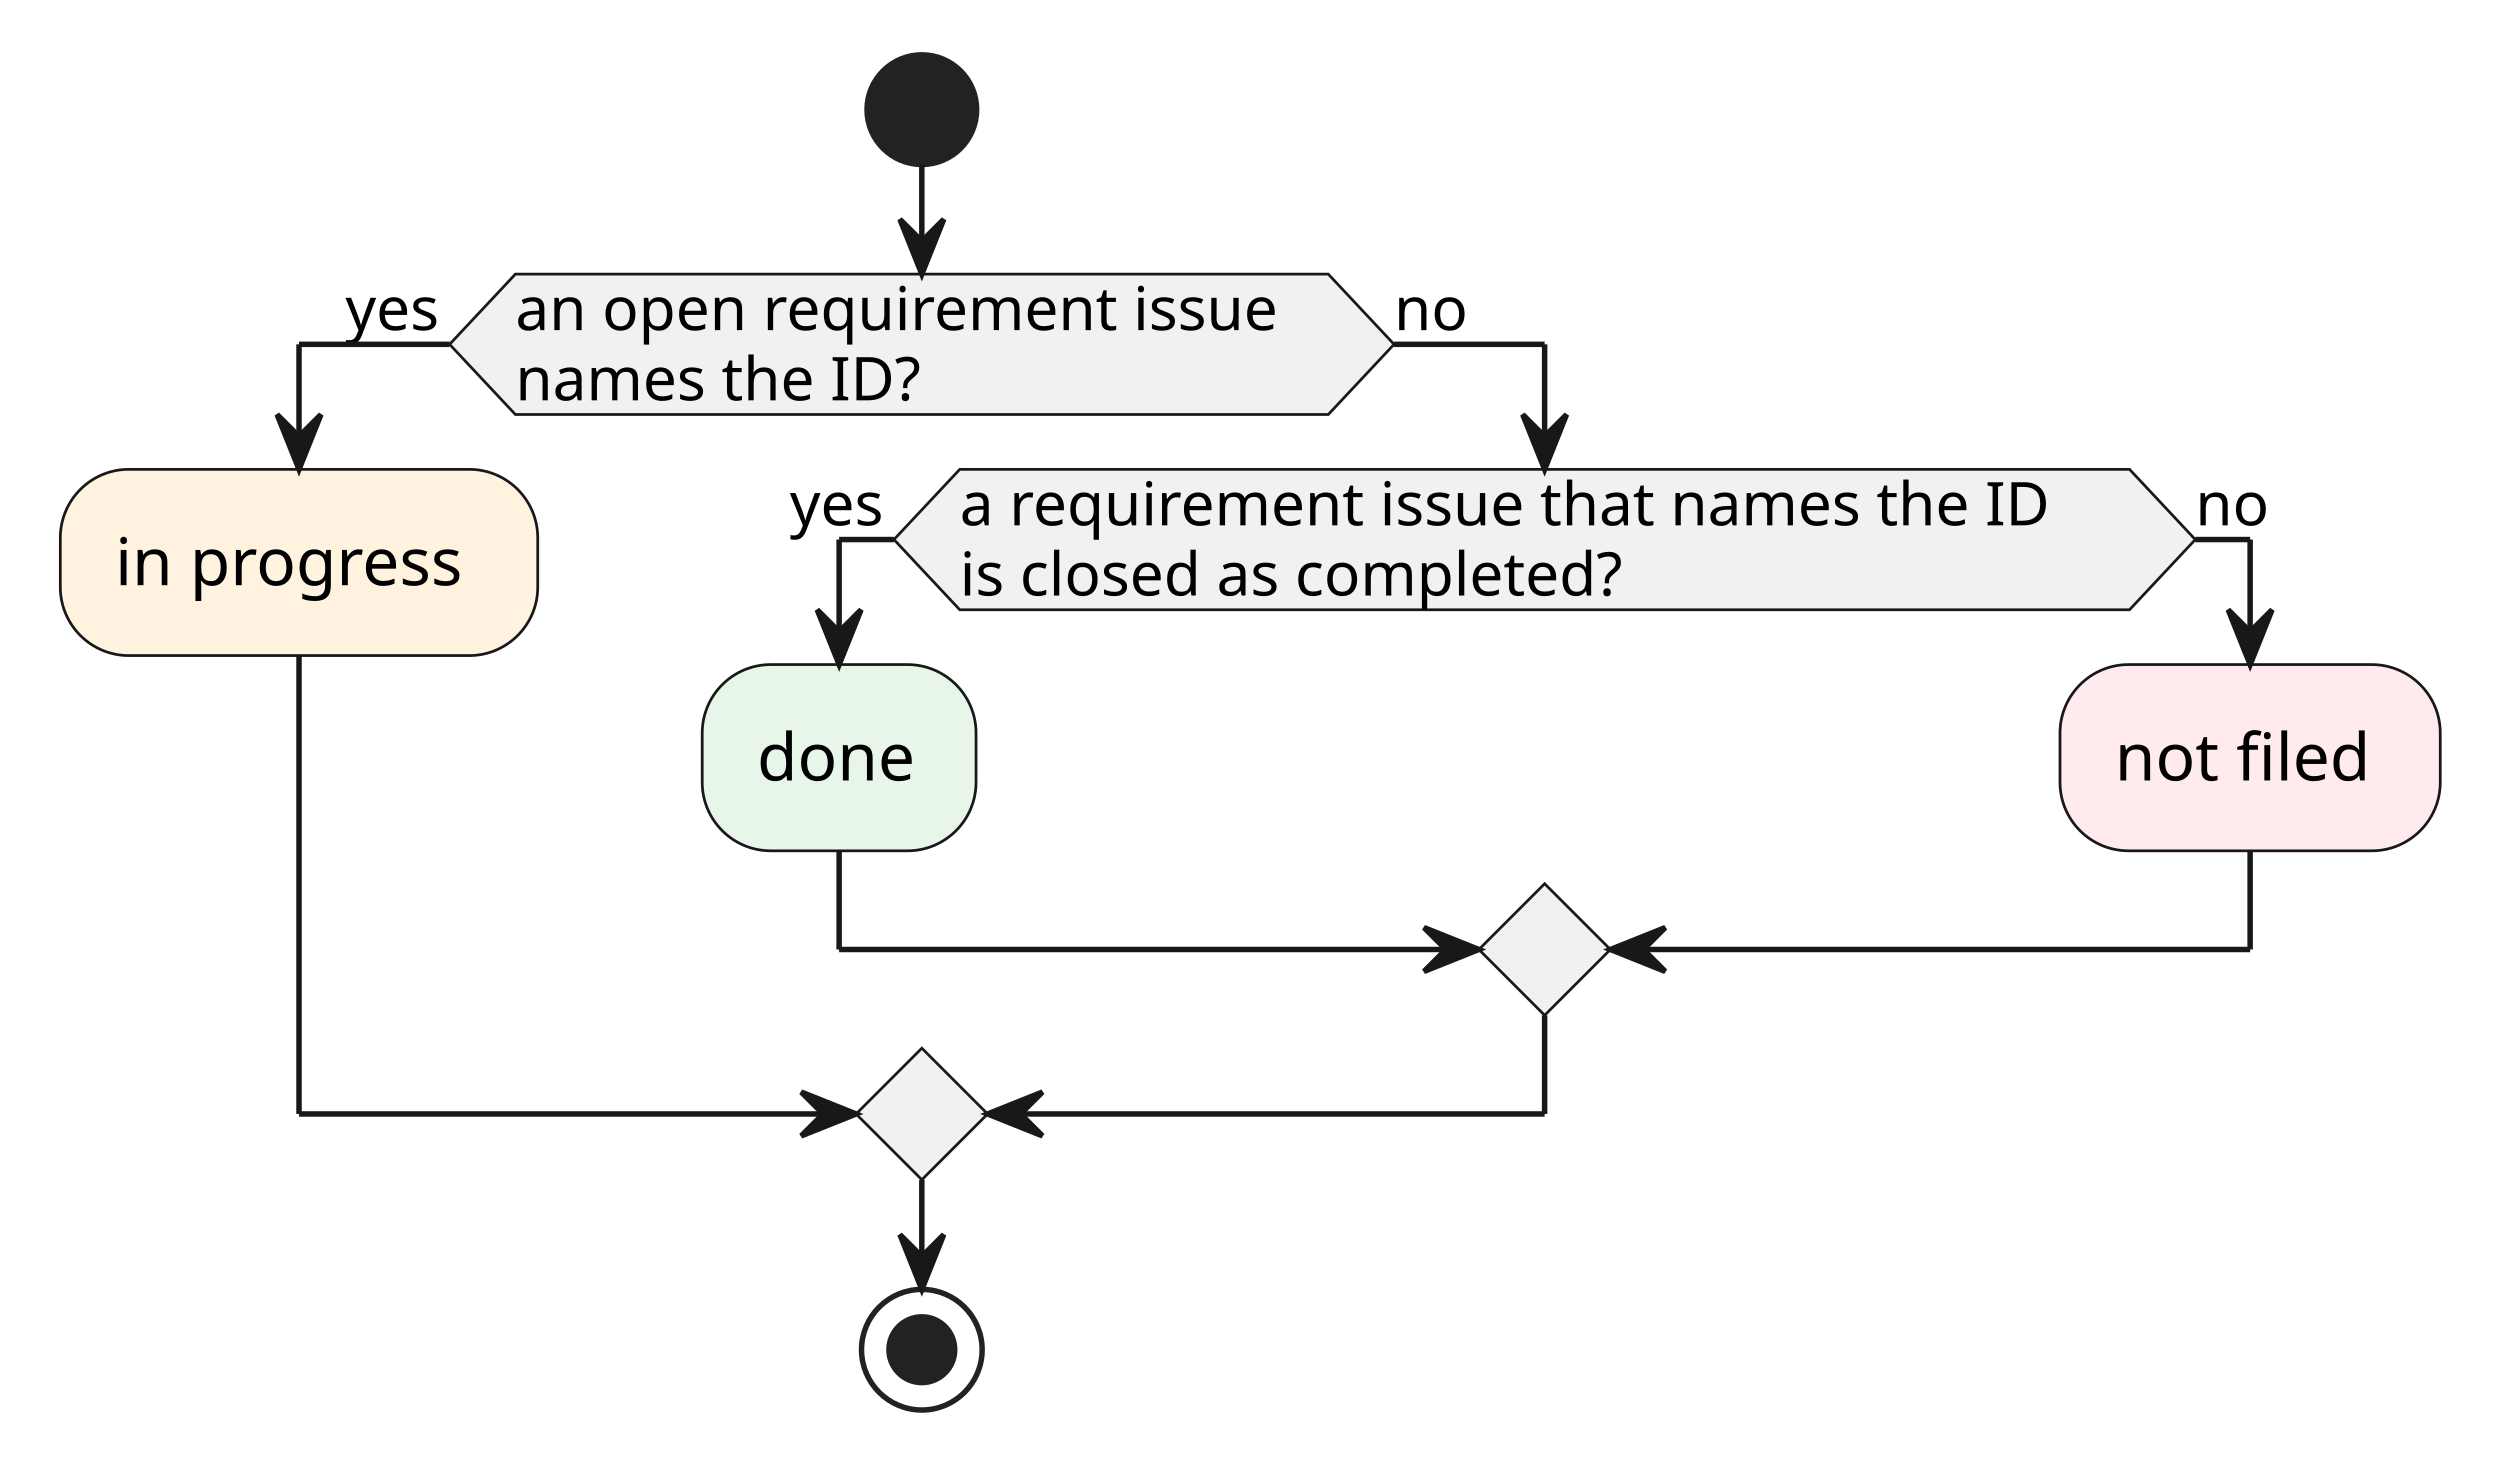
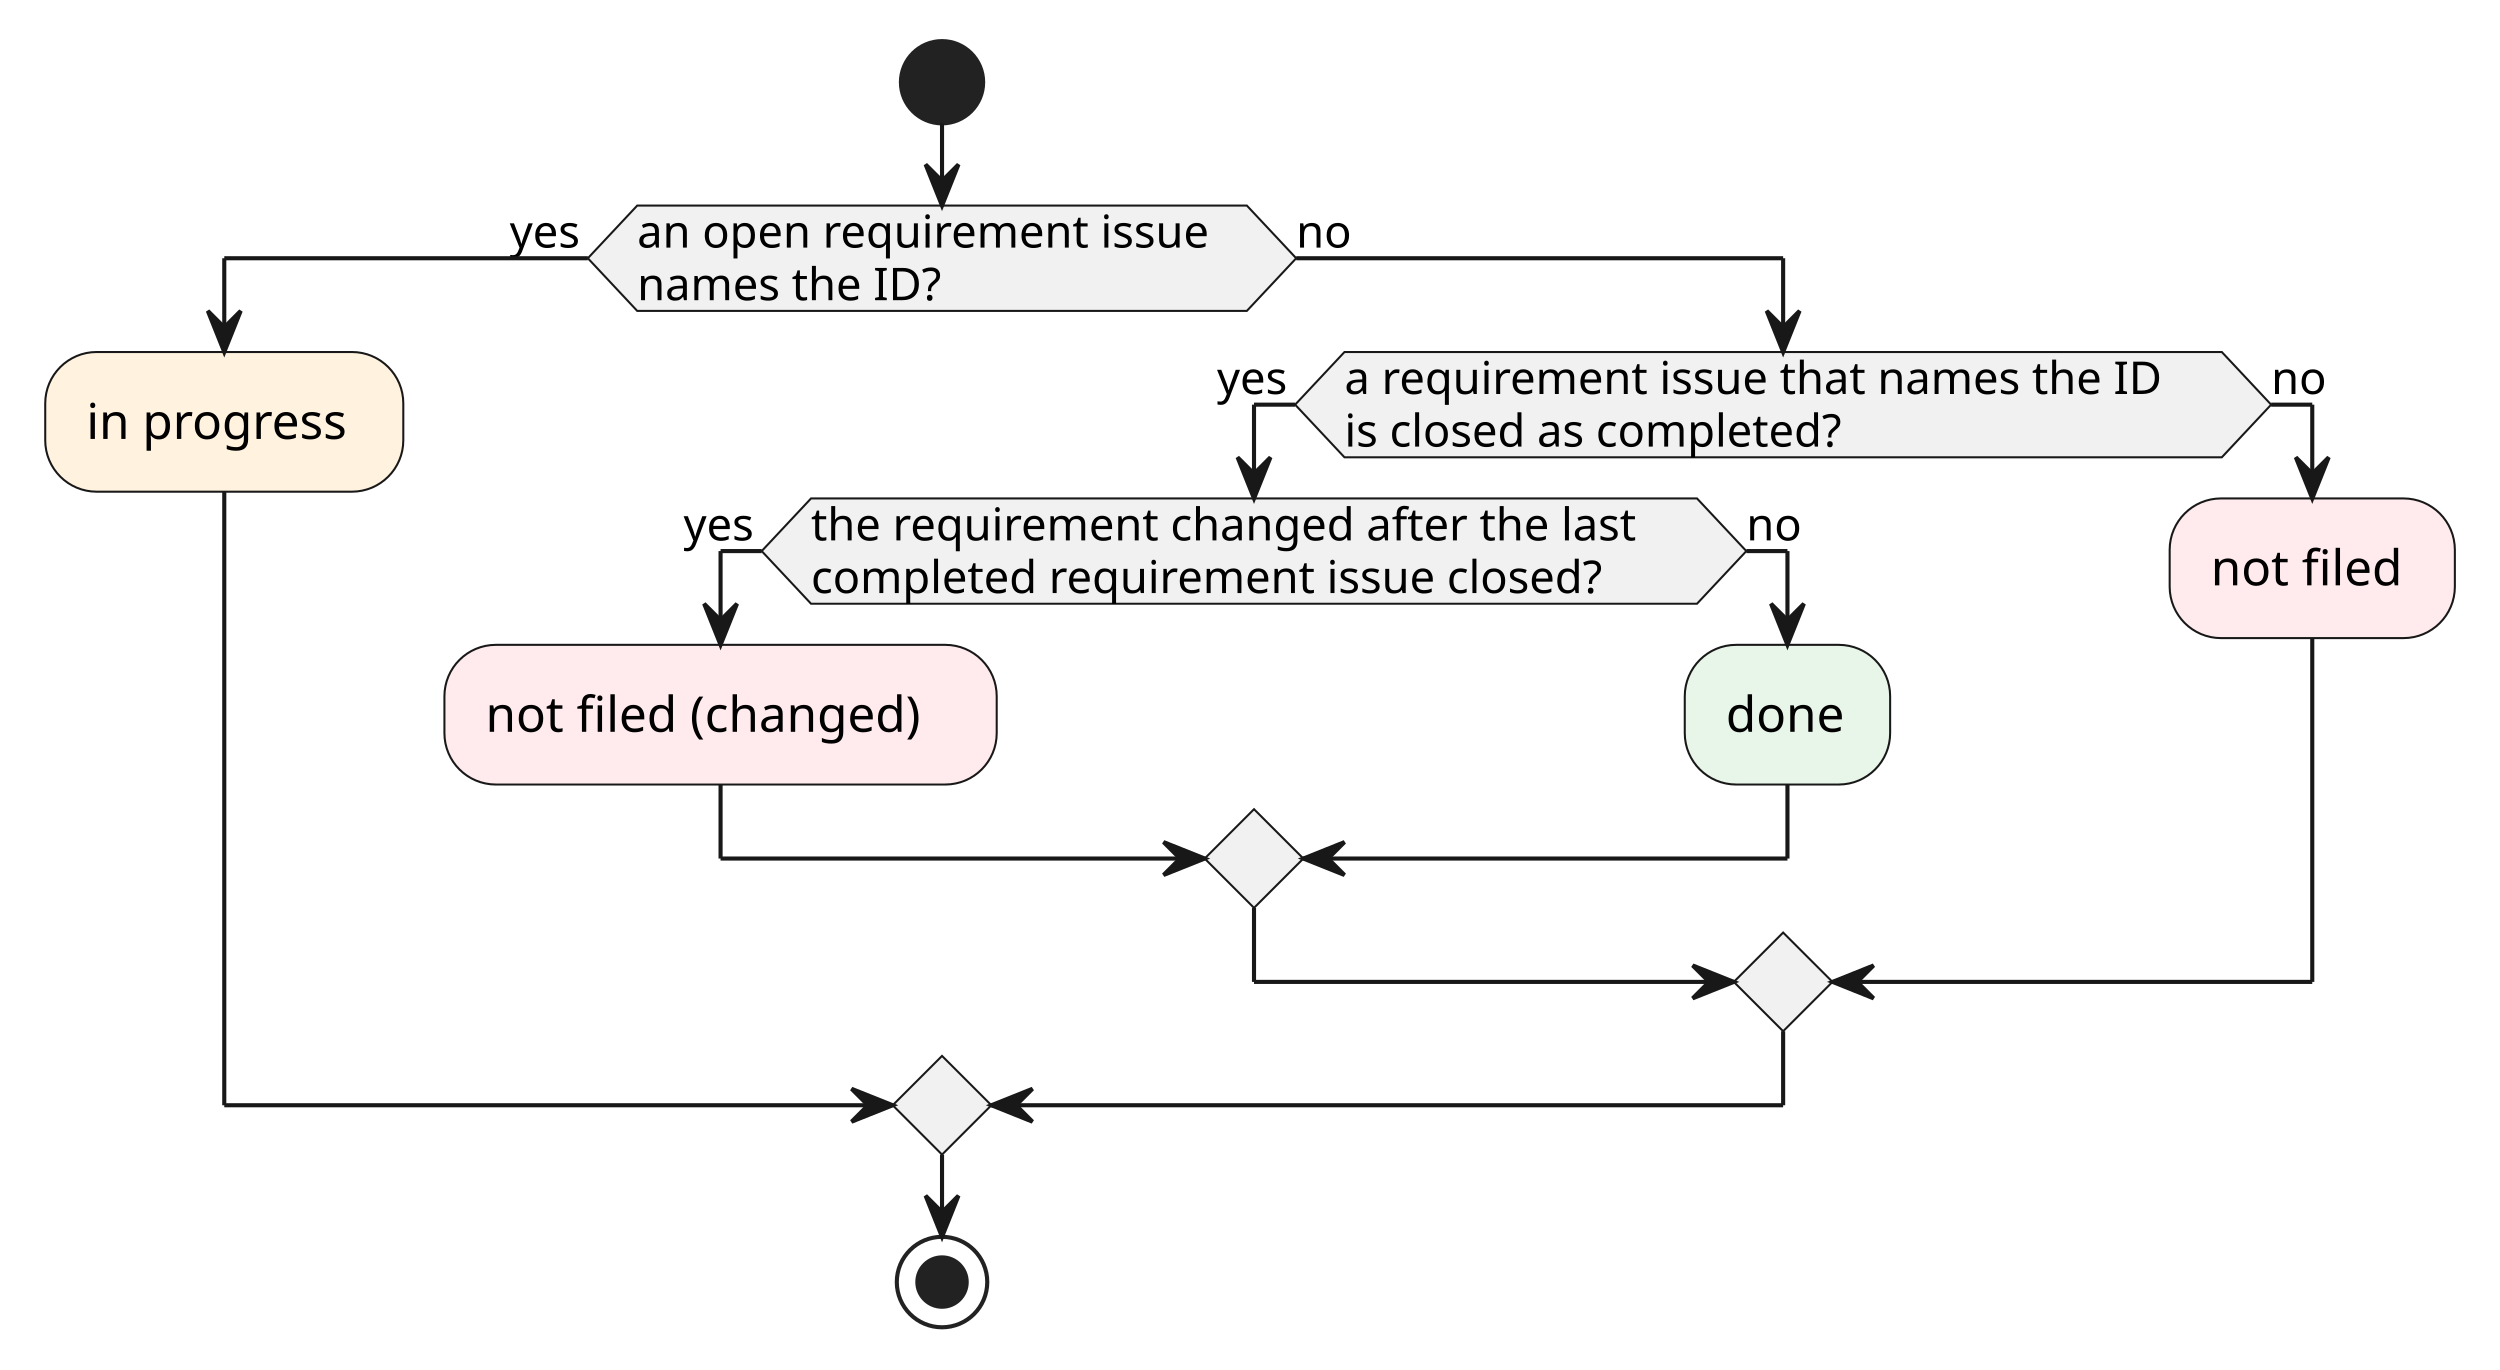
- <svg xmlns="http://www.w3.org/2000/svg" contentStyleType="text/css" data-diagram-type="ACTIVITY" height="268px" preserveAspectRatio="none" style="width:456px;height:268px;background:#FFFFFF;" version="1.1" viewBox="0 0 456 268" width="456px" zoomAndPan="magnify">
+ <svg xmlns="http://www.w3.org/2000/svg" contentStyleType="text/css" data-diagram-type="ACTIVITY" height="333px" preserveAspectRatio="none" style="width:608px;height:333px;background:#FFFFFF;" version="1.1" viewBox="0 0 608 333" width="608px" zoomAndPan="magnify">
  <defs />
  <g>
-     <ellipse cx="168.142" cy="20" fill="#222222" rx="10" ry="10" style="stroke:#222222;stroke-width:1;" />
-     <polygon fill="#F1F1F1" points="94.007,50,242.276,50,254.276,62.805,242.276,75.609,94.007,75.609,82.007,62.805,94.007,50" style="stroke:#181818;stroke-width:0.5;" />
-     <text fill="#000000" font-family="sans-serif" font-size="11" lengthAdjust="spacing" textLength="148.269" x="94.007" y="60.21">an open requirement issue</text>
-     <text fill="#000000" font-family="sans-serif" font-size="11" lengthAdjust="spacing" textLength="79.524" x="94.007" y="73.015">names the ID?</text>
-     <text fill="#000000" font-family="sans-serif" font-size="11" lengthAdjust="spacing" textLength="19.008" x="62.999" y="60.21">yes</text>
-     <text fill="#000000" font-family="sans-serif" font-size="11" lengthAdjust="spacing" textLength="13.702" x="254.276" y="60.21">no</text>
+     <ellipse cx="229.101" cy="20" fill="#222222" rx="10" ry="10" style="stroke:#222222;stroke-width:1;" />
+     <polygon fill="#F1F1F1" points="154.966,50,303.235,50,315.235,62.805,303.235,75.609,154.966,75.609,142.966,62.805,154.966,50" style="stroke:#181818;stroke-width:0.5;" />
+     <text fill="#000000" font-family="sans-serif" font-size="11" lengthAdjust="spacing" textLength="148.269" x="154.966" y="60.21">an open requirement issue</text>
+     <text fill="#000000" font-family="sans-serif" font-size="11" lengthAdjust="spacing" textLength="79.524" x="154.966" y="73.015">names the ID?</text>
+     <text fill="#000000" font-family="sans-serif" font-size="11" lengthAdjust="spacing" textLength="19.008" x="123.958" y="60.21">yes</text>
+     <text fill="#000000" font-family="sans-serif" font-size="11" lengthAdjust="spacing" textLength="13.702" x="315.235" y="60.21">no</text>
    <rect fill="#FFF3E0" height="33.969" rx="12.5" ry="12.5" style="stroke:#181818;stroke-width:0.5;" width="87.084" x="11" y="85.609" />
    <text fill="#000000" font-family="sans-serif" font-size="12" lengthAdjust="spacing" textLength="67.084" x="21" y="106.748">in progress</text>
-     <polygon fill="#F1F1F1" points="175.058,85.609,388.424,85.609,400.424,98.414,388.424,111.219,175.058,111.219,163.058,98.414,175.058,85.609" style="stroke:#181818;stroke-width:0.5;" />
-     <text fill="#000000" font-family="sans-serif" font-size="11" lengthAdjust="spacing" textLength="213.367" x="175.058" y="95.82">a requirement issue that names the ID</text>
-     <text fill="#000000" font-family="sans-serif" font-size="11" lengthAdjust="spacing" textLength="131.264" x="175.058" y="108.624">is closed as completed?</text>
-     <text fill="#000000" font-family="sans-serif" font-size="11" lengthAdjust="spacing" textLength="19.008" x="144.049" y="95.82">yes</text>
-     <text fill="#000000" font-family="sans-serif" font-size="11" lengthAdjust="spacing" textLength="13.702" x="400.424" y="95.82">no</text>
-     <rect fill="#E8F5E9" height="33.969" rx="12.5" ry="12.5" style="stroke:#181818;stroke-width:0.5;" width="49.947" x="128.084" y="121.219" />
-     <text fill="#000000" font-family="sans-serif" font-size="12" lengthAdjust="spacing" textLength="29.947" x="138.084" y="142.357">done</text>
-     <rect fill="#FFEBEE" height="33.969" rx="12.5" ry="12.5" style="stroke:#181818;stroke-width:0.5;" width="69.359" x="375.745" y="121.219" />
-     <text fill="#000000" font-family="sans-serif" font-size="12" lengthAdjust="spacing" textLength="49.359" x="385.745" y="142.357">not filed</text>
-     <polygon fill="#F1F1F1" points="281.741,161.188,293.741,173.188,281.741,185.188,269.741,173.188,281.741,161.188" style="stroke:#181818;stroke-width:0.5;" />
-     <polygon fill="#F1F1F1" points="168.142,191.188,180.142,203.188,168.142,215.188,156.142,203.188,168.142,191.188" style="stroke:#181818;stroke-width:0.5;" />
-     <ellipse cx="168.142" cy="246.188" fill="none" rx="11" ry="11" style="stroke:#222222;stroke-width:1;" />
-     <ellipse cx="168.142" cy="246.188" fill="#222222" rx="6" ry="6" style="stroke:#222222;stroke-width:1;" />
-     <line style="stroke:#181818;stroke-width:1;" x1="163.058" x2="153.058" y1="98.414" y2="98.414" />
-     <line style="stroke:#181818;stroke-width:1;" x1="153.058" x2="153.058" y1="98.414" y2="121.219" />
-     <polygon fill="#181818" points="149.058,111.219,153.058,121.219,157.058,111.219,153.058,115.219" style="stroke:#181818;stroke-width:1;" />
-     <line style="stroke:#181818;stroke-width:1;" x1="400.424" x2="410.424" y1="98.414" y2="98.414" />
-     <line style="stroke:#181818;stroke-width:1;" x1="410.424" x2="410.424" y1="98.414" y2="121.219" />
-     <polygon fill="#181818" points="406.424,111.219,410.424,121.219,414.424,111.219,410.424,115.219" style="stroke:#181818;stroke-width:1;" />
-     <line style="stroke:#181818;stroke-width:1;" x1="153.058" x2="153.058" y1="155.188" y2="173.188" />
-     <line style="stroke:#181818;stroke-width:1;" x1="153.058" x2="269.741" y1="173.188" y2="173.188" />
-     <polygon fill="#181818" points="259.741,169.188,269.741,173.188,259.741,177.188,263.741,173.188" style="stroke:#181818;stroke-width:1;" />
-     <line style="stroke:#181818;stroke-width:1;" x1="410.424" x2="410.424" y1="155.188" y2="173.188" />
-     <line style="stroke:#181818;stroke-width:1;" x1="410.424" x2="293.741" y1="173.188" y2="173.188" />
-     <polygon fill="#181818" points="303.741,169.188,293.741,173.188,303.741,177.188,299.741,173.188" style="stroke:#181818;stroke-width:1;" />
-     <line style="stroke:#181818;stroke-width:1;" x1="82.007" x2="54.542" y1="62.805" y2="62.805" />
+     <polygon fill="#F1F1F1" points="326.976,85.609,540.342,85.609,552.342,98.414,540.342,111.219,326.976,111.219,314.976,98.414,326.976,85.609" style="stroke:#181818;stroke-width:0.5;" />
+     <text fill="#000000" font-family="sans-serif" font-size="11" lengthAdjust="spacing" textLength="213.367" x="326.976" y="95.82">a requirement issue that names the ID</text>
+     <text fill="#000000" font-family="sans-serif" font-size="11" lengthAdjust="spacing" textLength="131.264" x="326.976" y="108.624">is closed as completed?</text>
+     <text fill="#000000" font-family="sans-serif" font-size="11" lengthAdjust="spacing" textLength="19.008" x="295.967" y="95.82">yes</text>
+     <text fill="#000000" font-family="sans-serif" font-size="11" lengthAdjust="spacing" textLength="13.702" x="552.342" y="95.82">no</text>
+     <polygon fill="#F1F1F1" points="197.242,121.219,412.709,121.219,424.709,134.023,412.709,146.828,197.242,146.828,185.242,134.023,197.242,121.219" style="stroke:#181818;stroke-width:0.5;" />
+     <text fill="#000000" font-family="sans-serif" font-size="11" lengthAdjust="spacing" textLength="215.467" x="197.242" y="131.429">the requirement changed after the last</text>
+     <text fill="#000000" font-family="sans-serif" font-size="11" lengthAdjust="spacing" textLength="206.621" x="197.242" y="144.234">completed requirement issue closed?</text>
+     <text fill="#000000" font-family="sans-serif" font-size="11" lengthAdjust="spacing" textLength="19.008" x="166.234" y="131.429">yes</text>
+     <text fill="#000000" font-family="sans-serif" font-size="11" lengthAdjust="spacing" textLength="13.702" x="424.709" y="131.429">no</text>
+     <rect fill="#FFEBEE" height="33.969" rx="12.5" ry="12.5" style="stroke:#181818;stroke-width:0.5;" width="134.316" x="108.084" y="156.828" />
+     <text fill="#000000" font-family="sans-serif" font-size="12" lengthAdjust="spacing" textLength="114.316" x="118.084" y="177.967">not filed (changed)</text>
+     <rect fill="#E8F5E9" height="33.969" rx="12.5" ry="12.5" style="stroke:#181818;stroke-width:0.5;" width="49.947" x="409.735" y="156.828" />
+     <text fill="#000000" font-family="sans-serif" font-size="12" lengthAdjust="spacing" textLength="29.947" x="419.735" y="177.967">done</text>
+     <polygon fill="#F1F1F1" points="304.976,196.797,316.976,208.797,304.976,220.797,292.976,208.797,304.976,196.797" style="stroke:#181818;stroke-width:0.5;" />
+     <rect fill="#FFEBEE" height="33.969" rx="12.5" ry="12.5" style="stroke:#181818;stroke-width:0.5;" width="69.359" x="527.663" y="121.219" />
+     <text fill="#000000" font-family="sans-serif" font-size="12" lengthAdjust="spacing" textLength="49.359" x="537.663" y="142.357">not filed</text>
+     <polygon fill="#F1F1F1" points="433.659,226.797,445.659,238.797,433.659,250.797,421.659,238.797,433.659,226.797" style="stroke:#181818;stroke-width:0.5;" />
+     <polygon fill="#F1F1F1" points="229.101,256.797,241.101,268.797,229.101,280.797,217.101,268.797,229.101,256.797" style="stroke:#181818;stroke-width:0.5;" />
+     <ellipse cx="229.101" cy="311.797" fill="none" rx="11" ry="11" style="stroke:#222222;stroke-width:1;" />
+     <ellipse cx="229.101" cy="311.797" fill="#222222" rx="6" ry="6" style="stroke:#222222;stroke-width:1;" />
+     <line style="stroke:#181818;stroke-width:1;" x1="185.242" x2="175.242" y1="134.023" y2="134.023" />
+     <line style="stroke:#181818;stroke-width:1;" x1="175.242" x2="175.242" y1="134.023" y2="156.828" />
+     <polygon fill="#181818" points="171.242,146.828,175.242,156.828,179.242,146.828,175.242,150.828" style="stroke:#181818;stroke-width:1;" />
+     <line style="stroke:#181818;stroke-width:1;" x1="424.709" x2="434.709" y1="134.023" y2="134.023" />
+     <line style="stroke:#181818;stroke-width:1;" x1="434.709" x2="434.709" y1="134.023" y2="156.828" />
+     <polygon fill="#181818" points="430.709,146.828,434.709,156.828,438.709,146.828,434.709,150.828" style="stroke:#181818;stroke-width:1;" />
+     <line style="stroke:#181818;stroke-width:1;" x1="175.242" x2="175.242" y1="190.797" y2="208.797" />
+     <line style="stroke:#181818;stroke-width:1;" x1="175.242" x2="292.976" y1="208.797" y2="208.797" />
+     <polygon fill="#181818" points="282.976,204.797,292.976,208.797,282.976,212.797,286.976,208.797" style="stroke:#181818;stroke-width:1;" />
+     <line style="stroke:#181818;stroke-width:1;" x1="434.709" x2="434.709" y1="190.797" y2="208.797" />
+     <line style="stroke:#181818;stroke-width:1;" x1="434.709" x2="316.976" y1="208.797" y2="208.797" />
+     <polygon fill="#181818" points="326.976,204.797,316.976,208.797,326.976,212.797,322.976,208.797" style="stroke:#181818;stroke-width:1;" />
+     <line style="stroke:#181818;stroke-width:1;" x1="314.976" x2="304.976" y1="98.414" y2="98.414" />
+     <line style="stroke:#181818;stroke-width:1;" x1="304.976" x2="304.976" y1="98.414" y2="121.219" />
+     <polygon fill="#181818" points="300.976,111.219,304.976,121.219,308.976,111.219,304.976,115.219" style="stroke:#181818;stroke-width:1;" />
+     <line style="stroke:#181818;stroke-width:1;" x1="552.342" x2="562.342" y1="98.414" y2="98.414" />
+     <line style="stroke:#181818;stroke-width:1;" x1="562.342" x2="562.342" y1="98.414" y2="121.219" />
+     <polygon fill="#181818" points="558.342,111.219,562.342,121.219,566.342,111.219,562.342,115.219" style="stroke:#181818;stroke-width:1;" />
+     <line style="stroke:#181818;stroke-width:1;" x1="304.976" x2="304.976" y1="220.797" y2="238.797" />
+     <line style="stroke:#181818;stroke-width:1;" x1="304.976" x2="421.659" y1="238.797" y2="238.797" />
+     <polygon fill="#181818" points="411.659,234.797,421.659,238.797,411.659,242.797,415.659,238.797" style="stroke:#181818;stroke-width:1;" />
+     <line style="stroke:#181818;stroke-width:1;" x1="562.342" x2="562.342" y1="155.188" y2="238.797" />
+     <line style="stroke:#181818;stroke-width:1;" x1="562.342" x2="445.659" y1="238.797" y2="238.797" />
+     <polygon fill="#181818" points="455.659,234.797,445.659,238.797,455.659,242.797,451.659,238.797" style="stroke:#181818;stroke-width:1;" />
+     <line style="stroke:#181818;stroke-width:1;" x1="142.966" x2="54.542" y1="62.805" y2="62.805" />
    <line style="stroke:#181818;stroke-width:1;" x1="54.542" x2="54.542" y1="62.805" y2="85.609" />
    <polygon fill="#181818" points="50.542,75.609,54.542,85.609,58.542,75.609,54.542,79.609" style="stroke:#181818;stroke-width:1;" />
-     <line style="stroke:#181818;stroke-width:1;" x1="254.276" x2="281.741" y1="62.805" y2="62.805" />
-     <line style="stroke:#181818;stroke-width:1;" x1="281.741" x2="281.741" y1="62.805" y2="85.609" />
-     <polygon fill="#181818" points="277.741,75.609,281.741,85.609,285.741,75.609,281.741,79.609" style="stroke:#181818;stroke-width:1;" />
-     <line style="stroke:#181818;stroke-width:1;" x1="54.542" x2="54.542" y1="119.578" y2="203.188" />
-     <line style="stroke:#181818;stroke-width:1;" x1="54.542" x2="156.142" y1="203.188" y2="203.188" />
-     <polygon fill="#181818" points="146.142,199.188,156.142,203.188,146.142,207.188,150.142,203.188" style="stroke:#181818;stroke-width:1;" />
-     <line style="stroke:#181818;stroke-width:1;" x1="281.741" x2="281.741" y1="185.188" y2="203.188" />
-     <line style="stroke:#181818;stroke-width:1;" x1="281.741" x2="180.142" y1="203.188" y2="203.188" />
-     <polygon fill="#181818" points="190.142,199.188,180.142,203.188,190.142,207.188,186.142,203.188" style="stroke:#181818;stroke-width:1;" />
-     <line style="stroke:#181818;stroke-width:1;" x1="168.142" x2="168.142" y1="30" y2="50" />
-     <polygon fill="#181818" points="164.142,40,168.142,50,172.142,40,168.142,44" style="stroke:#181818;stroke-width:1;" />
-     <line style="stroke:#181818;stroke-width:1;" x1="168.142" x2="168.142" y1="215.188" y2="235.188" />
-     <polygon fill="#181818" points="164.142,225.188,168.142,235.188,172.142,225.188,168.142,229.188" style="stroke:#181818;stroke-width:1;" />
+     <line style="stroke:#181818;stroke-width:1;" x1="315.235" x2="433.659" y1="62.805" y2="62.805" />
+     <line style="stroke:#181818;stroke-width:1;" x1="433.659" x2="433.659" y1="62.805" y2="85.609" />
+     <polygon fill="#181818" points="429.659,75.609,433.659,85.609,437.659,75.609,433.659,79.609" style="stroke:#181818;stroke-width:1;" />
+     <line style="stroke:#181818;stroke-width:1;" x1="54.542" x2="54.542" y1="119.578" y2="268.797" />
+     <line style="stroke:#181818;stroke-width:1;" x1="54.542" x2="217.101" y1="268.797" y2="268.797" />
+     <polygon fill="#181818" points="207.101,264.797,217.101,268.797,207.101,272.797,211.101,268.797" style="stroke:#181818;stroke-width:1;" />
+     <line style="stroke:#181818;stroke-width:1;" x1="433.659" x2="433.659" y1="250.797" y2="268.797" />
+     <line style="stroke:#181818;stroke-width:1;" x1="433.659" x2="241.101" y1="268.797" y2="268.797" />
+     <polygon fill="#181818" points="251.101,264.797,241.101,268.797,251.101,272.797,247.101,268.797" style="stroke:#181818;stroke-width:1;" />
+     <line style="stroke:#181818;stroke-width:1;" x1="229.101" x2="229.101" y1="30" y2="50" />
+     <polygon fill="#181818" points="225.101,40,229.101,50,233.101,40,229.101,44" style="stroke:#181818;stroke-width:1;" />
+     <line style="stroke:#181818;stroke-width:1;" x1="229.101" x2="229.101" y1="280.797" y2="300.797" />
+     <polygon fill="#181818" points="225.101,290.797,229.101,300.797,233.101,290.797,229.101,294.797" style="stroke:#181818;stroke-width:1;" />
  </g>
</svg>
